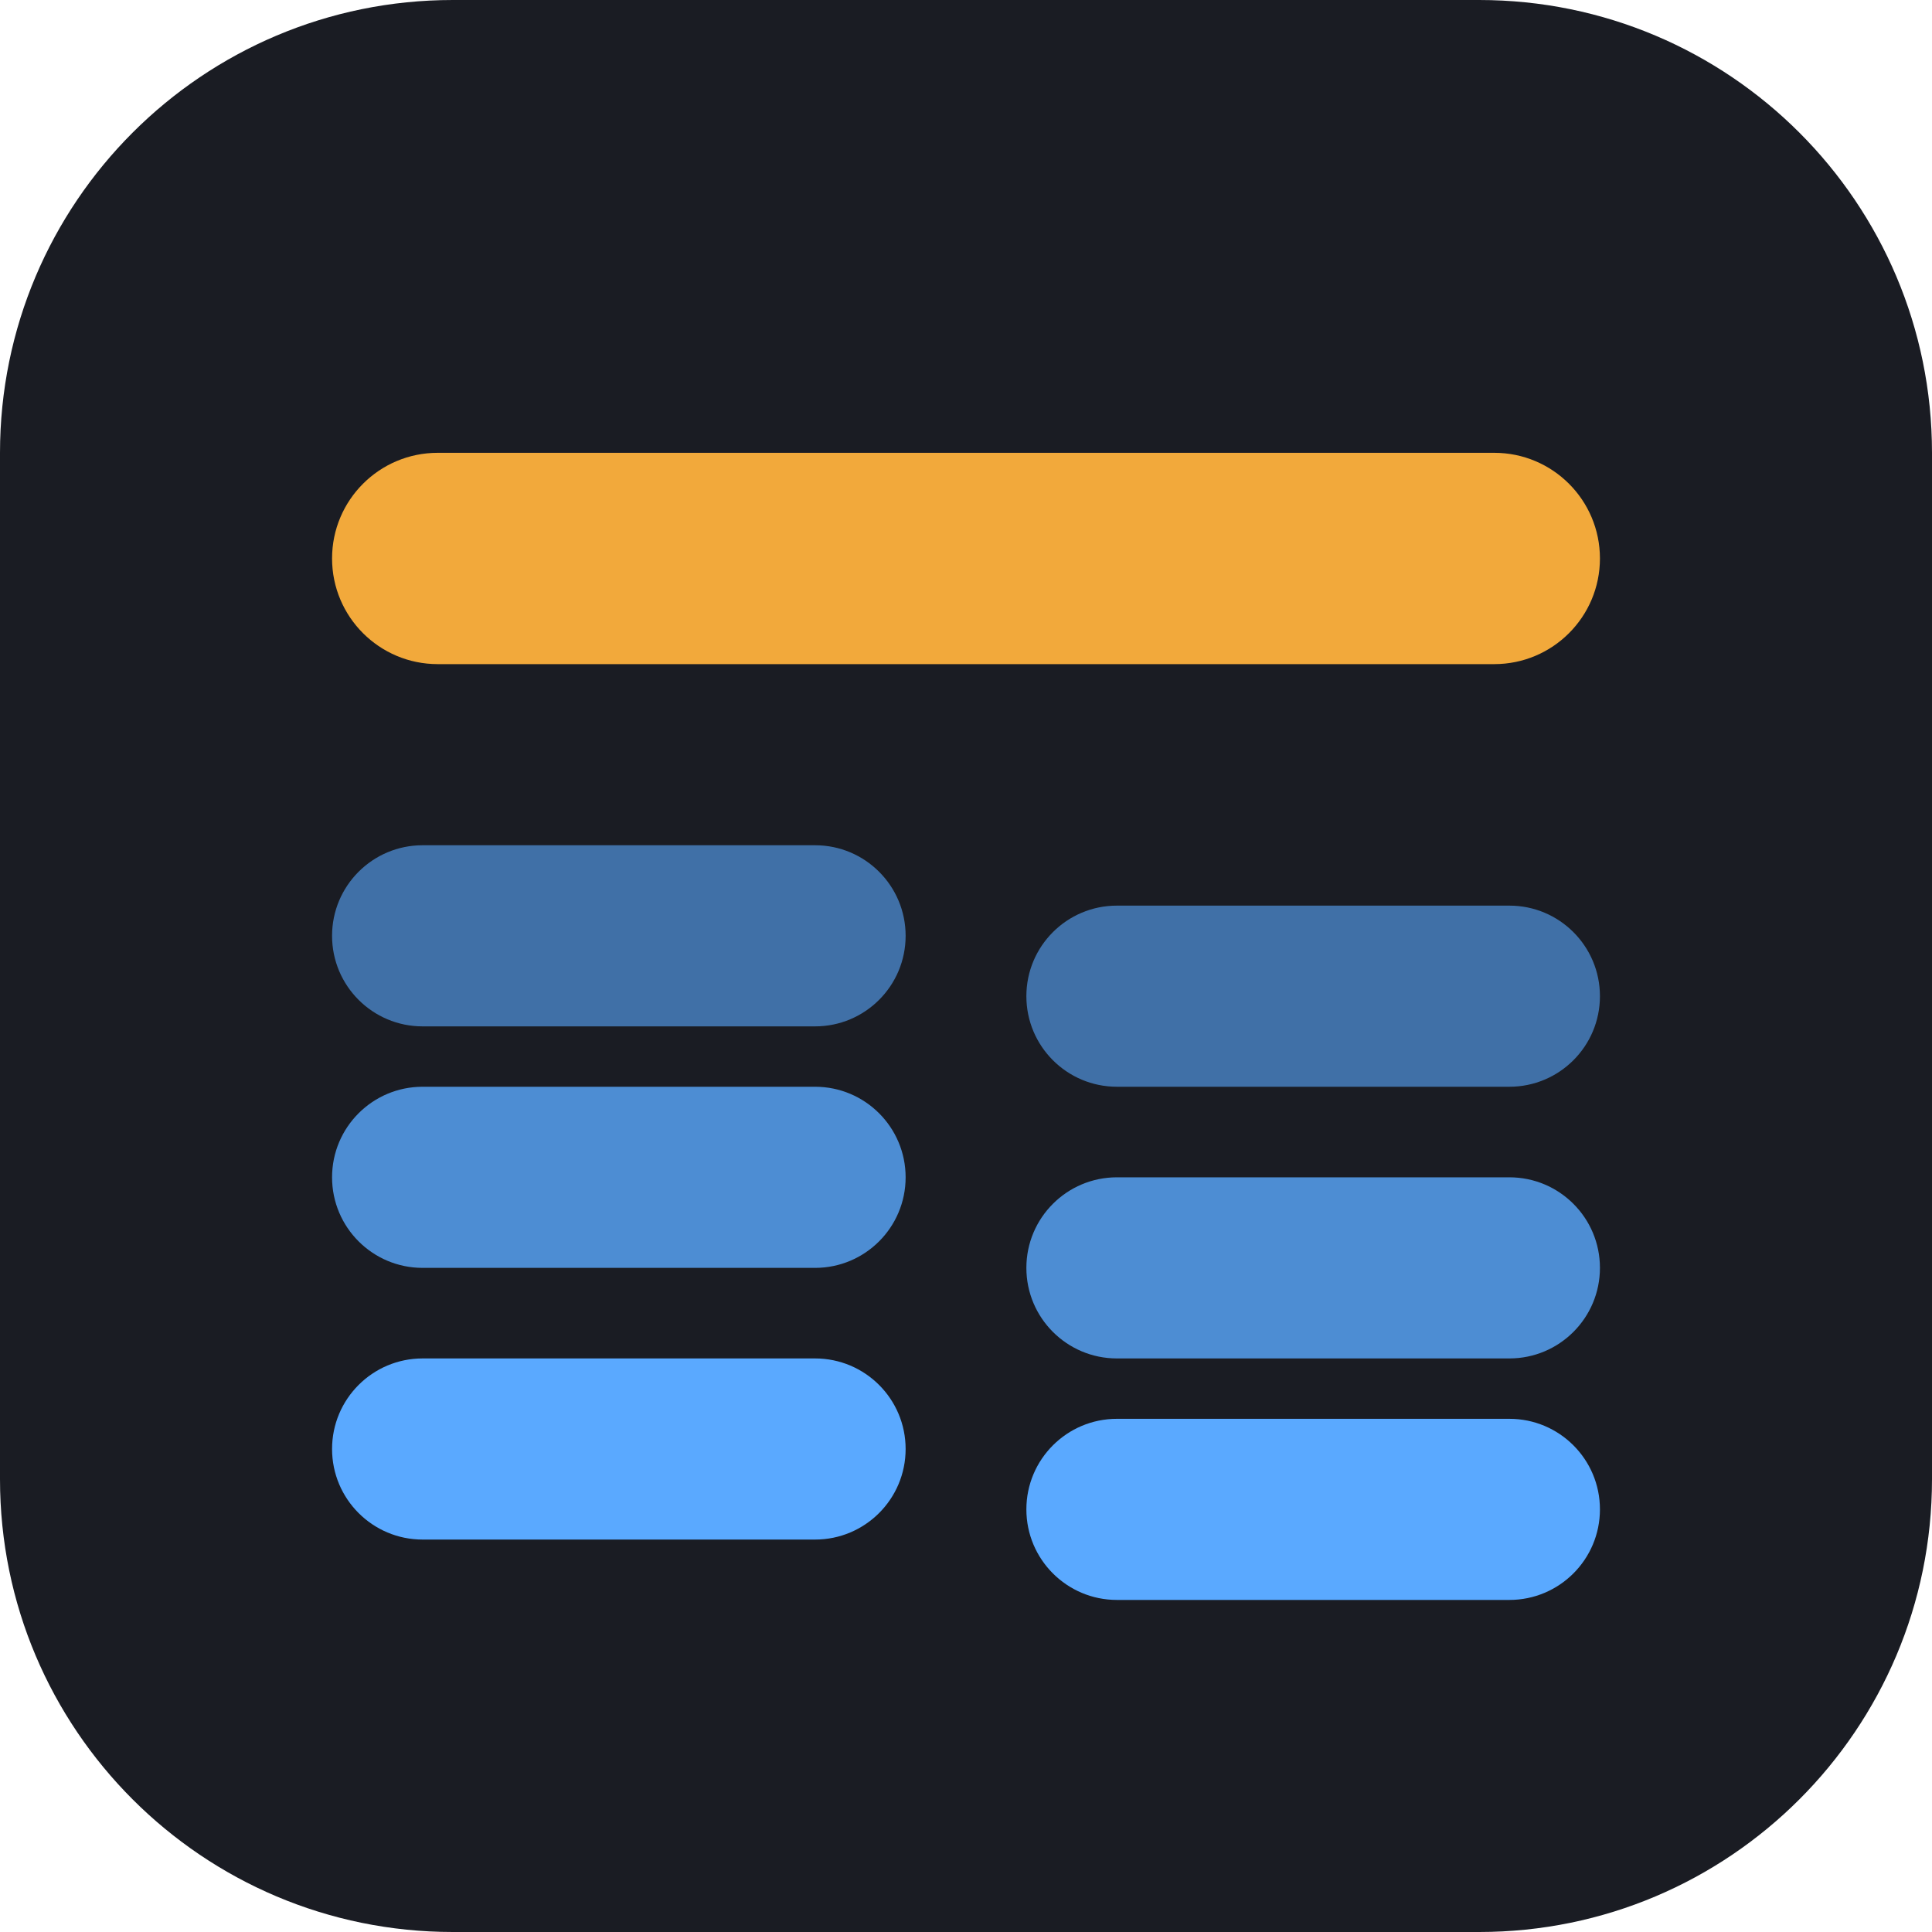
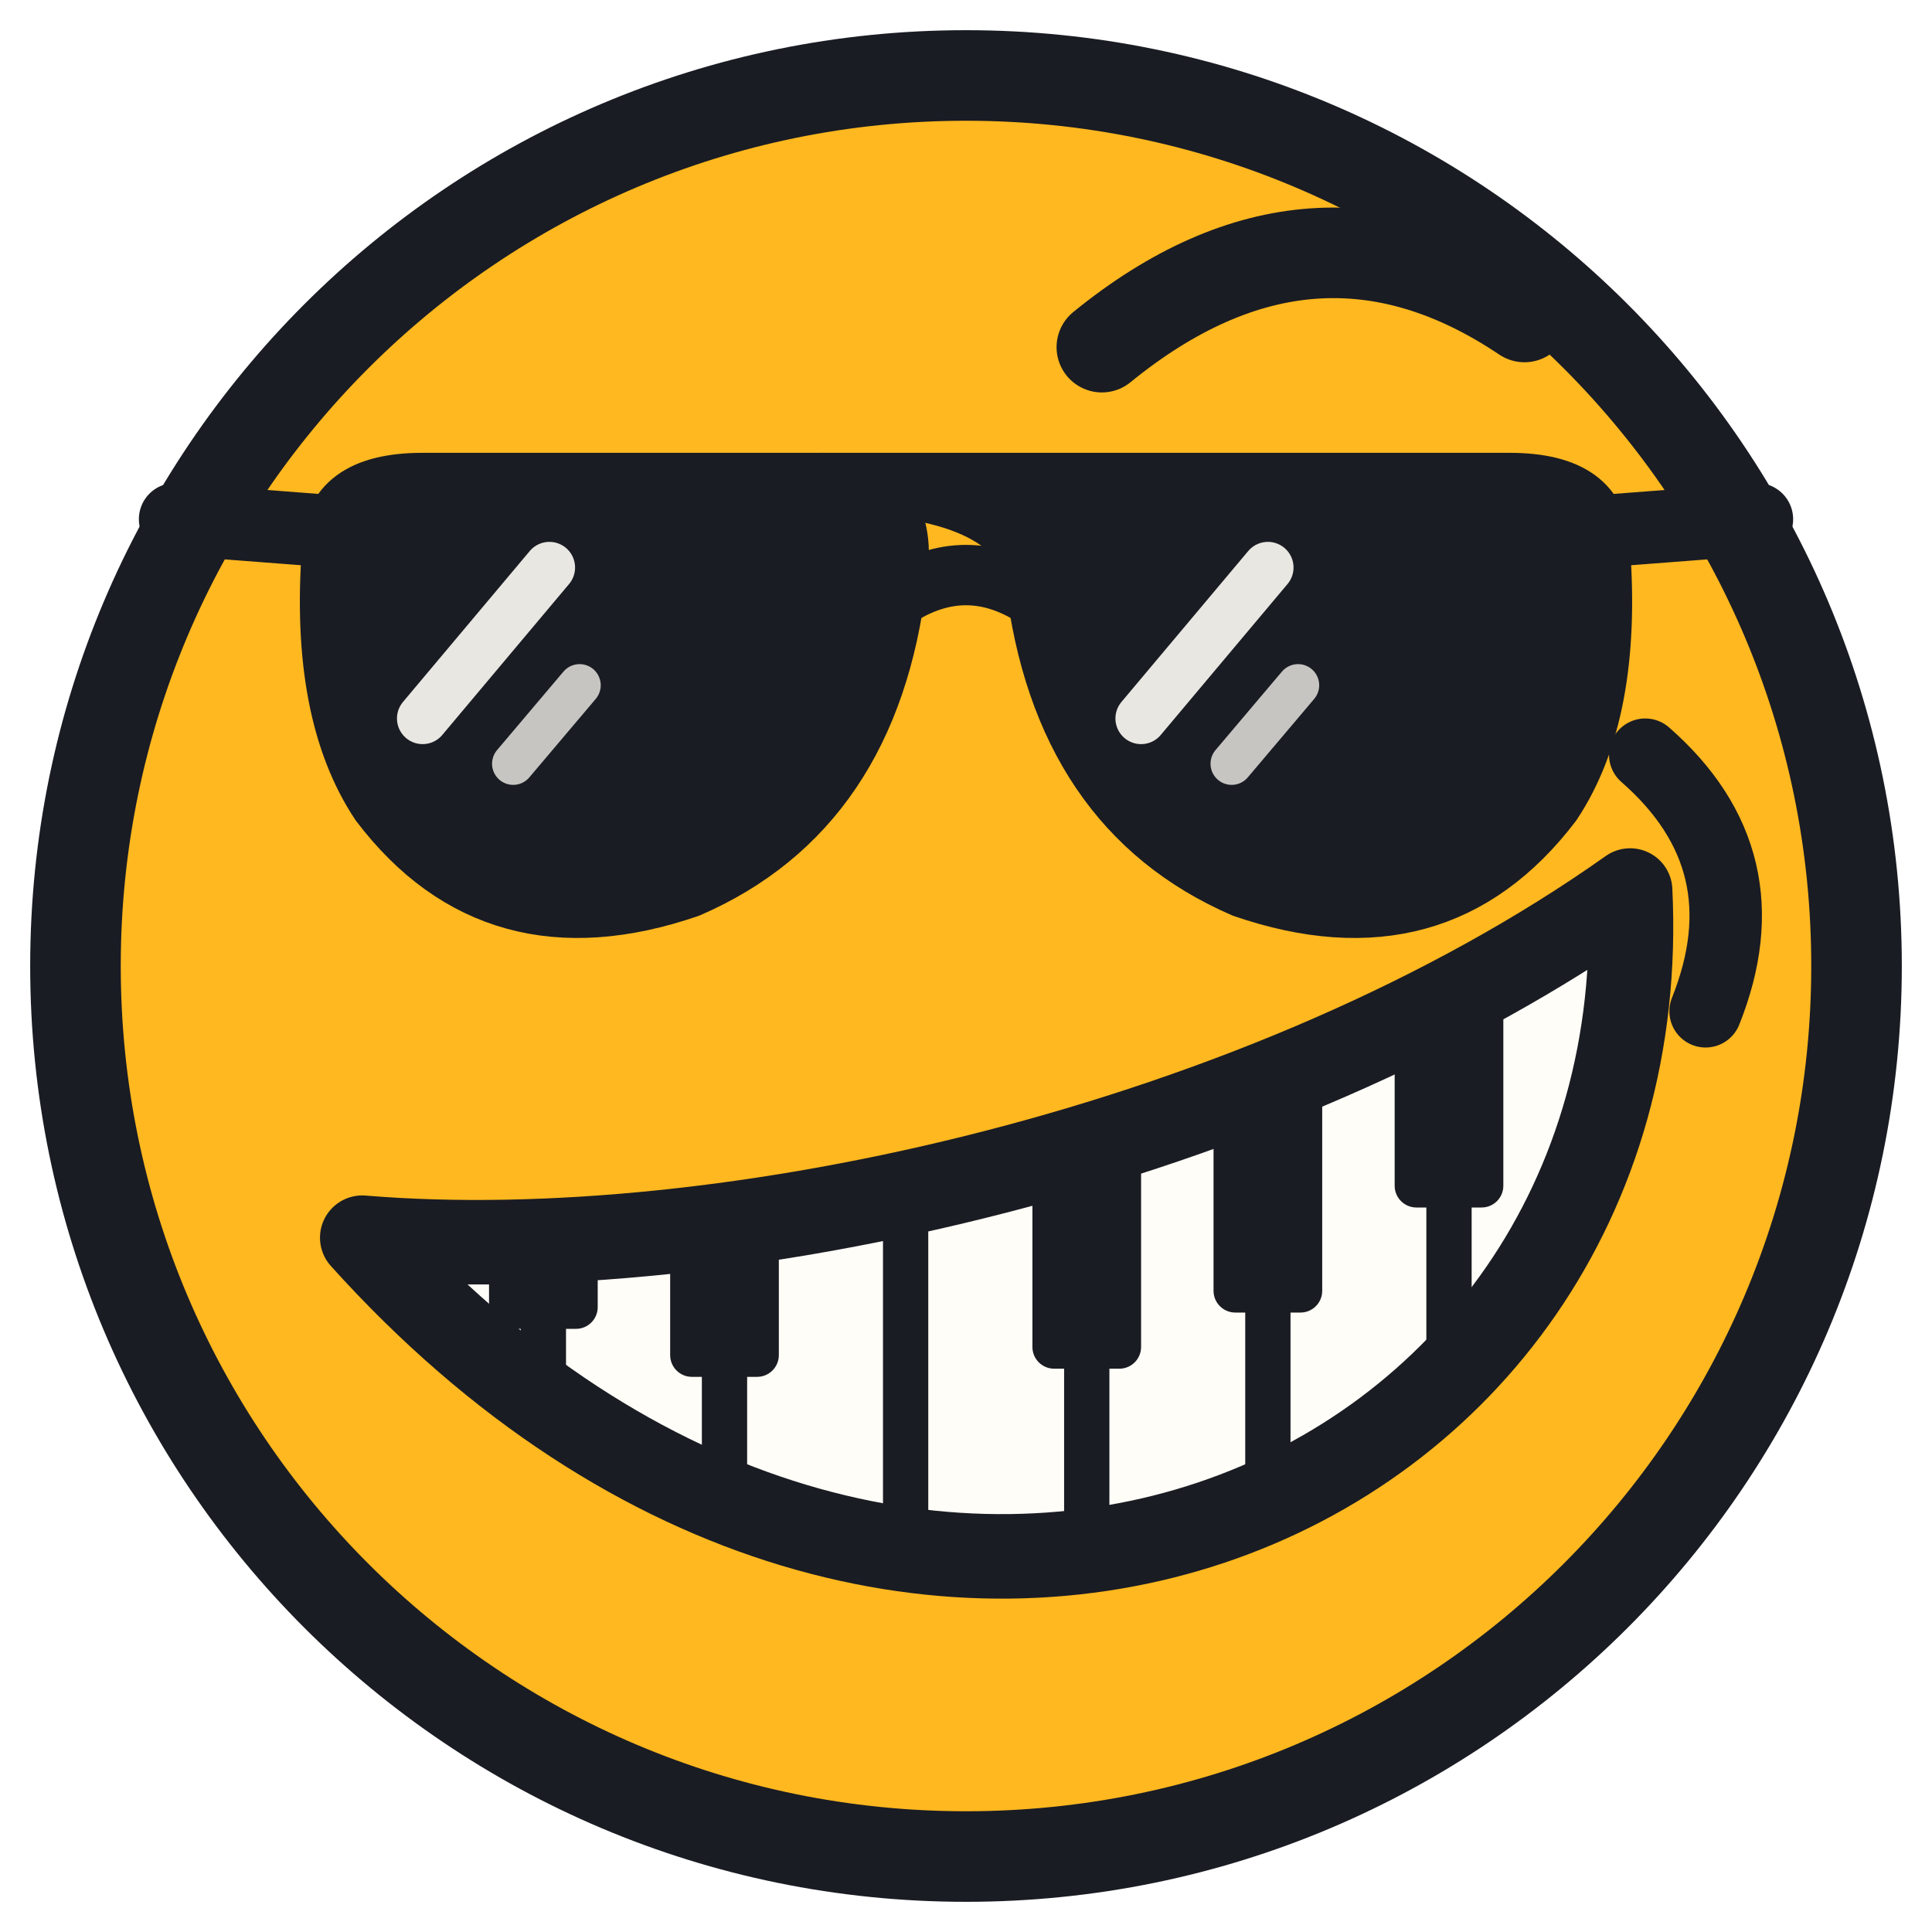
<svg xmlns="http://www.w3.org/2000/svg" viewBox="0 0 64 64">
-   <rect width="64" height="64" rx="15" fill="#1a1c23" />
-   <g fill="#5aa9ff">
-     <rect x="11" y="45" width="19" height="6" rx="3" />
-     <rect x="11" y="36" width="19" height="6" rx="3" opacity=".8" />
-     <rect x="11" y="28" width="19" height="6" rx="3" opacity=".6" />
-     <rect x="34" y="47" width="19" height="6" rx="3" />
-     <rect x="34" y="39" width="19" height="6" rx="3" opacity=".8" />
-     <rect x="34" y="30" width="19" height="6" rx="3" opacity=".6" />
+   <circle cx="32" cy="32" r="29.5" fill="#ffb81f" stroke="#1a1c23" stroke-width="3" />
+   <clipPath id="hl-boca">
+     <path d="M12,41 C24,42 42,38 54,29.5 C55,50 30,61 12,41 Z" />
+   </clipPath>
+   <g clip-path="url(#hl-boca)">
+     <path d="M12,41 C24,42 42,38 54,29.5 C55,50 30,61 12,41 Z" fill="#fffdf7" />
+     <line x1="18" y1="38.11" x2="18" y2="49.4" stroke="#1a1c23" stroke-width="1.5" />
+     <line x1="24" y1="37.58" x2="24" y2="52.71" stroke="#1a1c23" stroke-width="1.5" />
+     <line x1="30" y1="36.52" x2="30" y2="54.34" stroke="#1a1c23" stroke-width="1.5" />
+     <line x1="36" y1="34.97" x2="36" y2="54.38" stroke="#1a1c23" stroke-width="1.5" />
+     <line x1="42" y1="32.88" x2="42" y2="52.71" stroke="#1a1c23" stroke-width="1.5" />
+     <line x1="48" y1="30.14" x2="48" y2="48.61" stroke="#1a1c23" stroke-width="1.5" />
+     <rect x="16.2" y="38.11" width="3.6" height="5.91" rx="0.72" fill="#1a1c23" />
+     <rect x="22.2" y="37.58" width="3.6" height="8.03" rx="0.72" fill="#1a1c23" />
+     <rect x="34.2" y="34.97" width="3.6" height="10.37" rx="0.72" fill="#1a1c23" />
+     <rect x="40.2" y="32.88" width="3.6" height="10.6" rx="0.72" fill="#1a1c23" />
+     <rect x="46.2" y="30.14" width="3.6" height="9.86" rx="0.72" fill="#1a1c23" />
  </g>
-   <rect x="11" y="15" width="42" height="7" rx="3.5" fill="#f2a93b" />
+   <path d="M12,41 C24,42 42,38 54,29.5 C55,50 30,61 12,41 Z" fill="none" stroke="#1a1c23" stroke-width="2.8" stroke-linejoin="round" />
+   <path d="M54.5 25 Q58.5 28.5 56.5 33.5" fill="none" stroke="#1a1c23" stroke-width="2.4" stroke-linecap="round" stroke-linejoin="round" />
+   <path d="M36.5 11.5 Q43.5 5.8 50.5 10.5" fill="none" stroke="#1a1c23" stroke-width="3" stroke-linecap="round" stroke-linejoin="round" />
+   <path d="M11 18.2 Q11 16 14 16 H27.2 Q30.2 16 29.7 19.2 Q28.8 26.8 22.8 29.4 Q16.4 31.6 12.6 26.6 Q10.6 23.6 11 18.2 Z" fill="#1a1c23" stroke="#1a1c23" stroke-width="2" stroke-linejoin="round" />
+   <path d="M53 18.2 Q53 16 50 16 H27.2 Q33.8 16 34.3 19.2 Q35.2 26.8 41.2 29.4 Q47.6 31.6 51.4 26.6 Q53.4 23.6 53 18.2 Z" fill="#1a1c23" stroke="#1a1c23" stroke-width="2" stroke-linejoin="round" />
+   <path d="M27 16.3 H37" fill="none" stroke="#1a1c23" stroke-width="2" stroke-linecap="round" stroke-linejoin="round" />
+   <path d="M29.7 19.8 Q32 18.3 34.3 19.8" fill="none" stroke="#1a1c23" stroke-width="2" stroke-linecap="round" stroke-linejoin="round" />
+   <path d="M11 17.6 L5.8 17.2" fill="none" stroke="#1a1c23" stroke-width="2.4" stroke-linecap="round" stroke-linejoin="round" />
+   <path d="M53 17.6 L58.2 17.2" fill="none" stroke="#1a1c23" stroke-width="2.4" stroke-linecap="round" stroke-linejoin="round" />
+   <path d="M14 23.8 L18.2 18.8" stroke="#fffdf7" stroke-width="1.7" stroke-linecap="round" opacity=".9" />
+   <path d="M17 25.3 L19.2 22.7" stroke="#fffdf7" stroke-width="1.4" stroke-linecap="round" opacity=".75" />
+   <path d="M37.8 23.8 L42 18.8" stroke="#fffdf7" stroke-width="1.7" stroke-linecap="round" opacity=".9" />
+   <path d="M40.8 25.3 L43 22.7" stroke="#fffdf7" stroke-width="1.4" stroke-linecap="round" opacity=".75" />
</svg>
